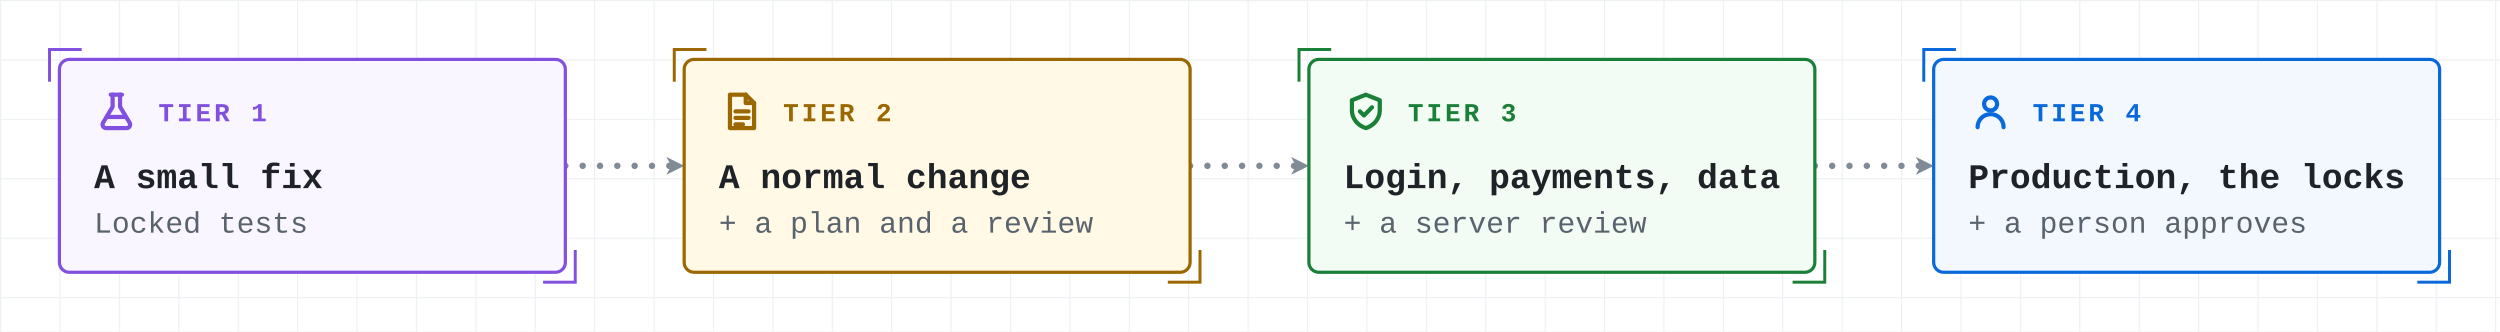
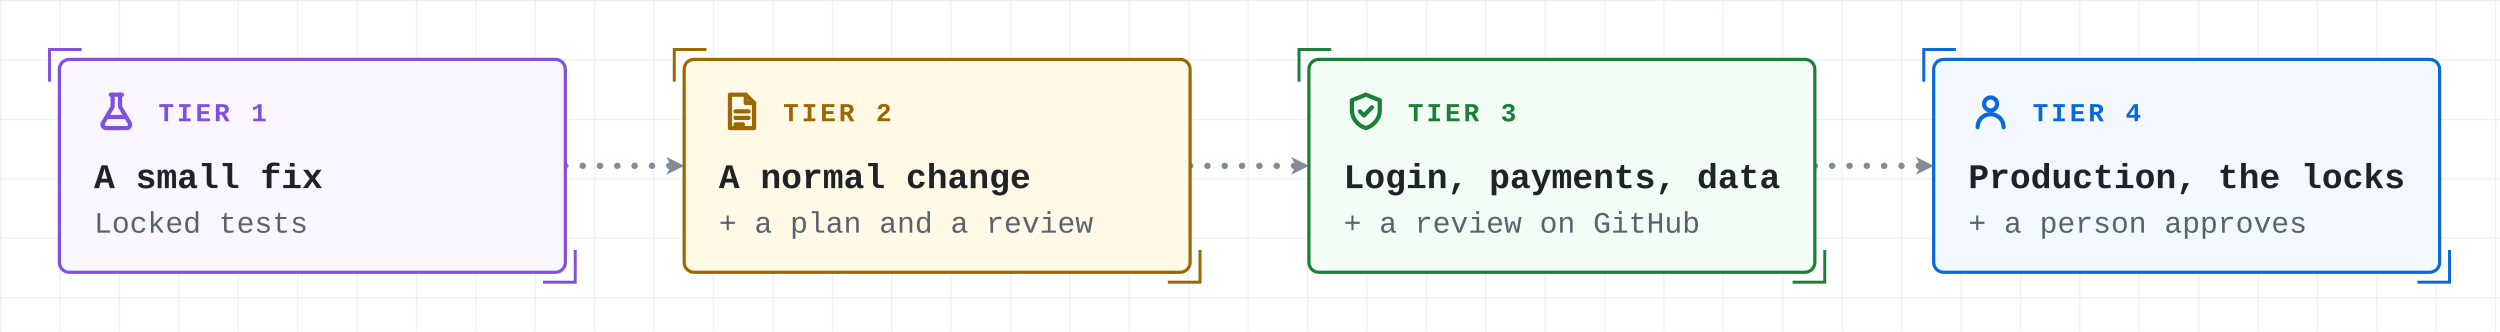
<svg xmlns="http://www.w3.org/2000/svg" viewBox="-24 -24 1010 134" width="1010" height="134" role="img" aria-labelledby="title desc" font-family="ui-monospace, SFMono-Regular, 'JetBrains Mono', 'Cascadia Mono', Menlo, Consolas, 'Liberation Mono', monospace">
  <defs>
    <marker id="arrow-plain" viewBox="0 0 10 10" refX="9" refY="5" markerWidth="9" markerHeight="9" markerUnits="userSpaceOnUse" orient="auto-start-reverse">
      <path d="M1,1 L9,5 L1,9 L3.2,5 z" fill="#818b98" />
    </marker>
    <marker id="arrow-fail" viewBox="0 0 10 10" refX="9" refY="5" markerWidth="9" markerHeight="9" markerUnits="userSpaceOnUse" orient="auto-start-reverse">
      <path d="M1,1 L9,5 L1,9 L3.2,5 z" fill="#cf222e" />
    </marker>
    <marker id="arrow-pass" viewBox="0 0 10 10" refX="9" refY="5" markerWidth="9" markerHeight="9" markerUnits="userSpaceOnUse" orient="auto-start-reverse">
      <path d="M1,1 L9,5 L1,9 L3.2,5 z" fill="#1a7f37" />
    </marker>
    <pattern id="grid" x="-24" y="-24" width="24" height="24" patternUnits="userSpaceOnUse">
      <path d="M24 0H0V24" fill="none" stroke="#eef1f4" stroke-width="1" />
    </pattern>
  </defs>
  <style>.main{stroke-width:2.6;stroke-dasharray:0 7;animation:flow 0.8s linear infinite}.side{stroke-width:1.6;stroke-dasharray:6 5;animation:side 1.6s linear infinite}@keyframes flow{to{stroke-dashoffset:-7}}@keyframes side{to{stroke-dashoffset:-11}}@media (prefers-reduced-motion:reduce){.main,.side{animation:none}.ticket{display:none}}</style>
  <rect x="-24" y="-24" width="1010" height="134" fill="#ffffff" />
  <rect x="-24" y="-24" width="1010" height="134" fill="url(#grid)" />
  <path class="main" d="M204.4,43.0 L252.4,43.0" fill="none" stroke="#818b98" stroke-linecap="round" stroke-linejoin="round" marker-end="url(#arrow-plain)" />
  <path class="main" d="M456.8,43.0 L504.8,43.0" fill="none" stroke="#818b98" stroke-linecap="round" stroke-linejoin="round" marker-end="url(#arrow-plain)" />
  <path class="main" d="M709.2,43.0 L757.2,43.0" fill="none" stroke="#818b98" stroke-linecap="round" stroke-linejoin="round" marker-end="url(#arrow-plain)" />
  <rect x="0.0" y="0.0" width="204.4" height="86.0" rx="4" fill="#f9f6ff" stroke="#8250df" stroke-width="1.3" stroke-linejoin="round" />
  <path d="M9.0,-4.0 H-4.0 V9.0" fill="none" stroke="#8250df" stroke-width="1.2" />
  <path d="M195.4,90.0 H208.4 V77.0" fill="none" stroke="#8250df" stroke-width="1.2" />
  <g transform="translate(14.0,12.0) scale(0.75)" fill="none" stroke="#8250df" stroke-width="2.27" stroke-linecap="round" stroke-linejoin="round">
    <path d="M9 3h6" />
    <path d="M10 3v6.5l-5.2 8.7A1.9 1.9 0 0 0 6.4 21h11.2a1.9 1.9 0 0 0 1.6-2.8L14 9.5V3" />
    <path d="M7.4 15h9.2" />
  </g>
  <text x="40.0" y="25.0" font-size="10.5" font-weight="700" letter-spacing="1.2" fill="#8250df">TIER 1</text>
  <text x="14.0" y="52.0" font-size="14" font-weight="700" fill="#1f2328">A small fix</text>
  <text x="14.0" y="70.0" font-size="12" fill="#59636e">Locked tests</text>
  <rect x="252.4" y="0.0" width="204.4" height="86.0" rx="4" fill="#fff9e5" stroke="#9a6700" stroke-width="1.3" stroke-linejoin="round" />
  <path d="M261.4,-4.0 H248.4 V9.0" fill="none" stroke="#9a6700" stroke-width="1.2" />
  <path d="M447.8,90.0 H460.8 V77.0" fill="none" stroke="#9a6700" stroke-width="1.2" />
  <g transform="translate(266.4,12.0) scale(0.75)" fill="none" stroke="#9a6700" stroke-width="2.27" stroke-linecap="round" stroke-linejoin="round">
    <path d="M6 3h8.5L19 7.5V21H6z" />
    <path d="M14.5 3v4.5H19" />
    <path d="M9 12h7M9 15.5h7M9 19h4" />
  </g>
  <text x="292.4" y="25.0" font-size="10.5" font-weight="700" letter-spacing="1.2" fill="#9a6700">TIER 2</text>
  <text x="266.4" y="52.0" font-size="14" font-weight="700" fill="#1f2328">A normal change</text>
  <text x="266.4" y="70.0" font-size="12" fill="#59636e">+ a plan and a review</text>
  <rect x="504.8" y="0.0" width="204.4" height="86.0" rx="4" fill="#f2fbf4" stroke="#1a7f37" stroke-width="1.3" stroke-linejoin="round" />
  <path d="M513.8,-4.0 H500.8 V9.0" fill="none" stroke="#1a7f37" stroke-width="1.2" />
  <path d="M700.2,90.0 H713.2 V77.0" fill="none" stroke="#1a7f37" stroke-width="1.2" />
  <g transform="translate(518.8,12.0) scale(0.75)" fill="none" stroke="#1a7f37" stroke-width="2.27" stroke-linecap="round" stroke-linejoin="round">
    <path d="M12 3l7.5 3v5.5c0 4.4-3.2 8.2-7.5 9.5c-4.3-1.3-7.5-5.1-7.5-9.5V6z" />
    <path d="M8.8 12l2.2 2.2l4.3-4.4" />
  </g>
  <text x="544.8" y="25.0" font-size="10.5" font-weight="700" letter-spacing="1.2" fill="#1a7f37">TIER 3</text>
  <text x="518.8" y="52.0" font-size="14" font-weight="700" fill="#1f2328">Login, payments, data</text>
-   <text x="518.8" y="70.0" font-size="12" fill="#59636e">+ a server review</text>
+   <text x="518.8" y="70.0" font-size="12" fill="#59636e">+ a review on GitHub</text>
  <rect x="757.2" y="0.0" width="204.4" height="86.0" rx="4" fill="#f3f8ff" stroke="#0969da" stroke-width="1.3" stroke-linejoin="round" />
  <path d="M766.2,-4.0 H753.2 V9.0" fill="none" stroke="#0969da" stroke-width="1.2" />
  <path d="M952.6,90.0 H965.6 V77.0" fill="none" stroke="#0969da" stroke-width="1.2" />
  <g transform="translate(771.2,12.0) scale(0.75)" fill="none" stroke="#0969da" stroke-width="2.27" stroke-linecap="round" stroke-linejoin="round">
    <path d="M12 4.5a3.5 3.5 0 1 0 0 7a3.5 3.5 0 1 0 0-7z" />
    <path d="M5 20.5c0-3.9 3.1-7 7-7s7 3.1 7 7" />
  </g>
  <text x="797.2" y="25.0" font-size="10.5" font-weight="700" letter-spacing="1.2" fill="#0969da">TIER 4</text>
  <text x="771.2" y="52.0" font-size="14" font-weight="700" fill="#1f2328">Production, the locks</text>
  <text x="771.2" y="70.0" font-size="12" fill="#59636e">+ a person approves</text>
</svg>
